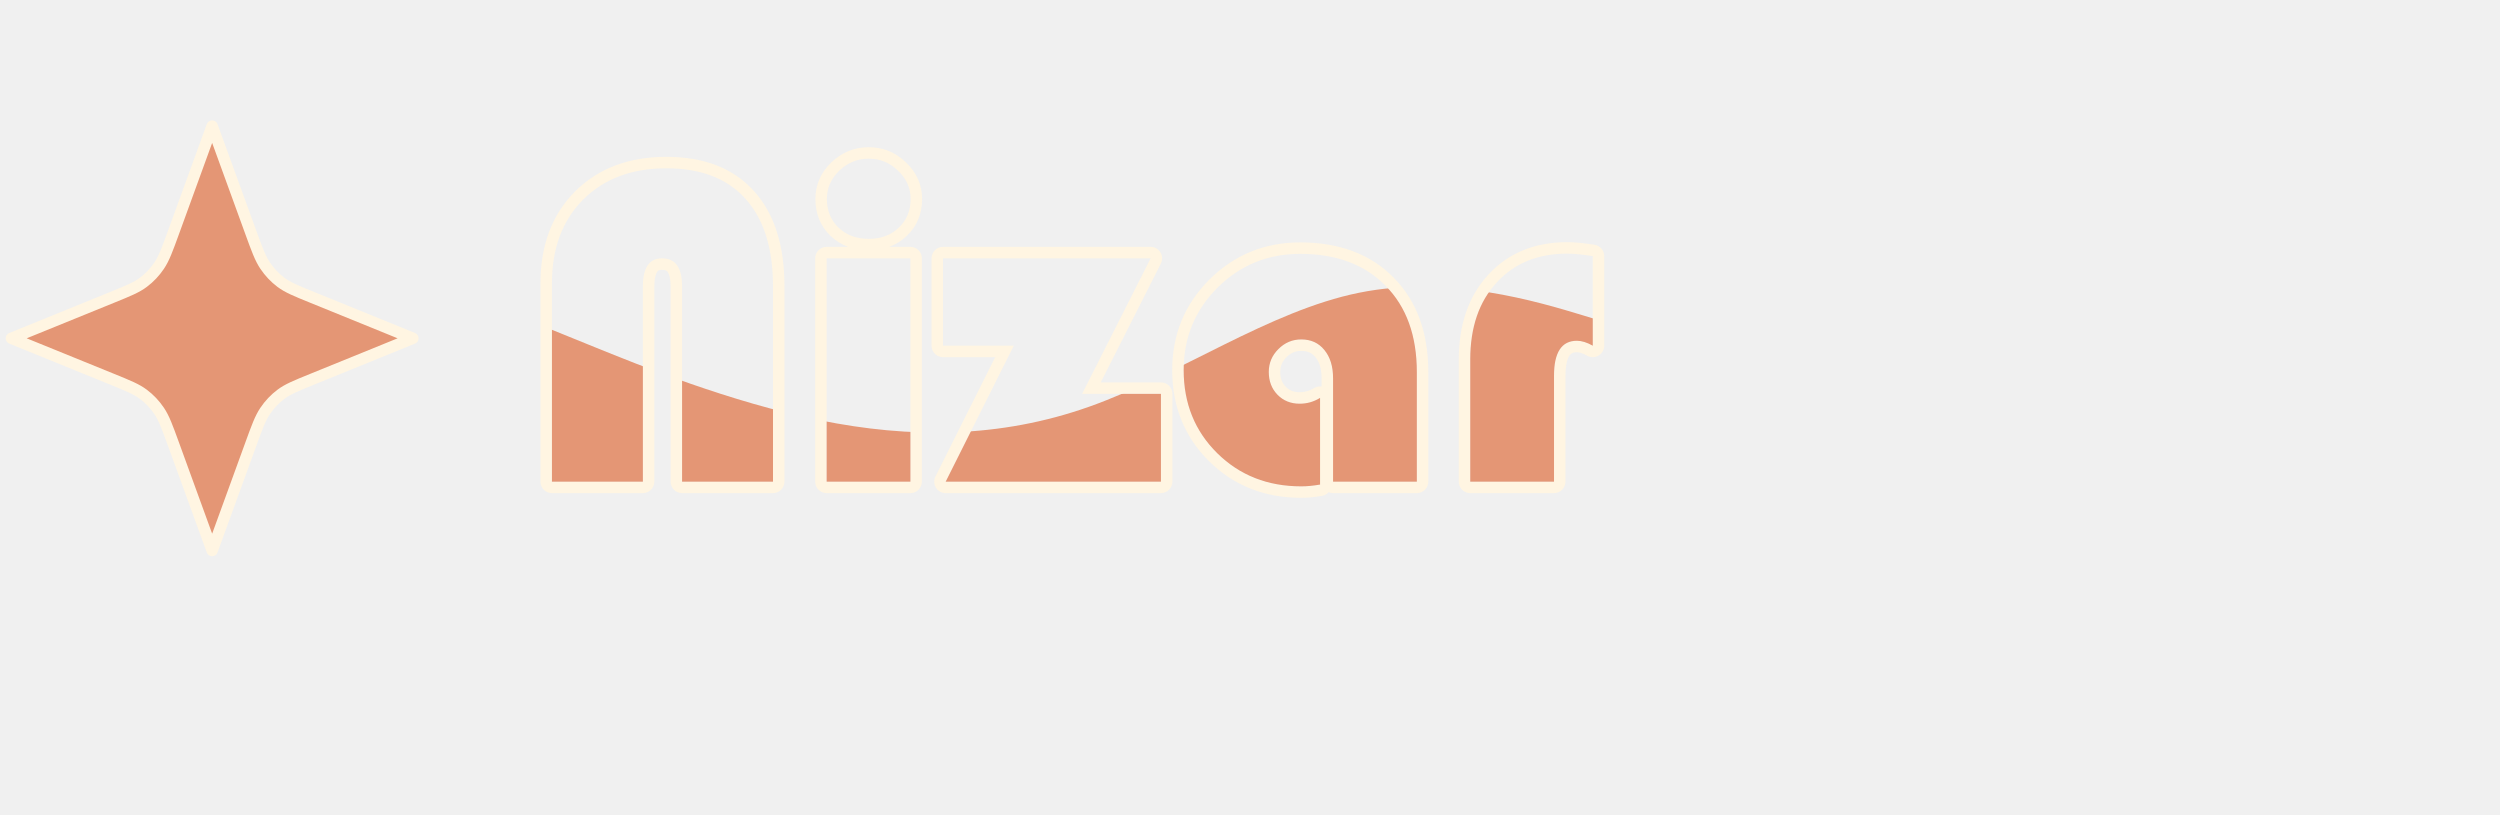
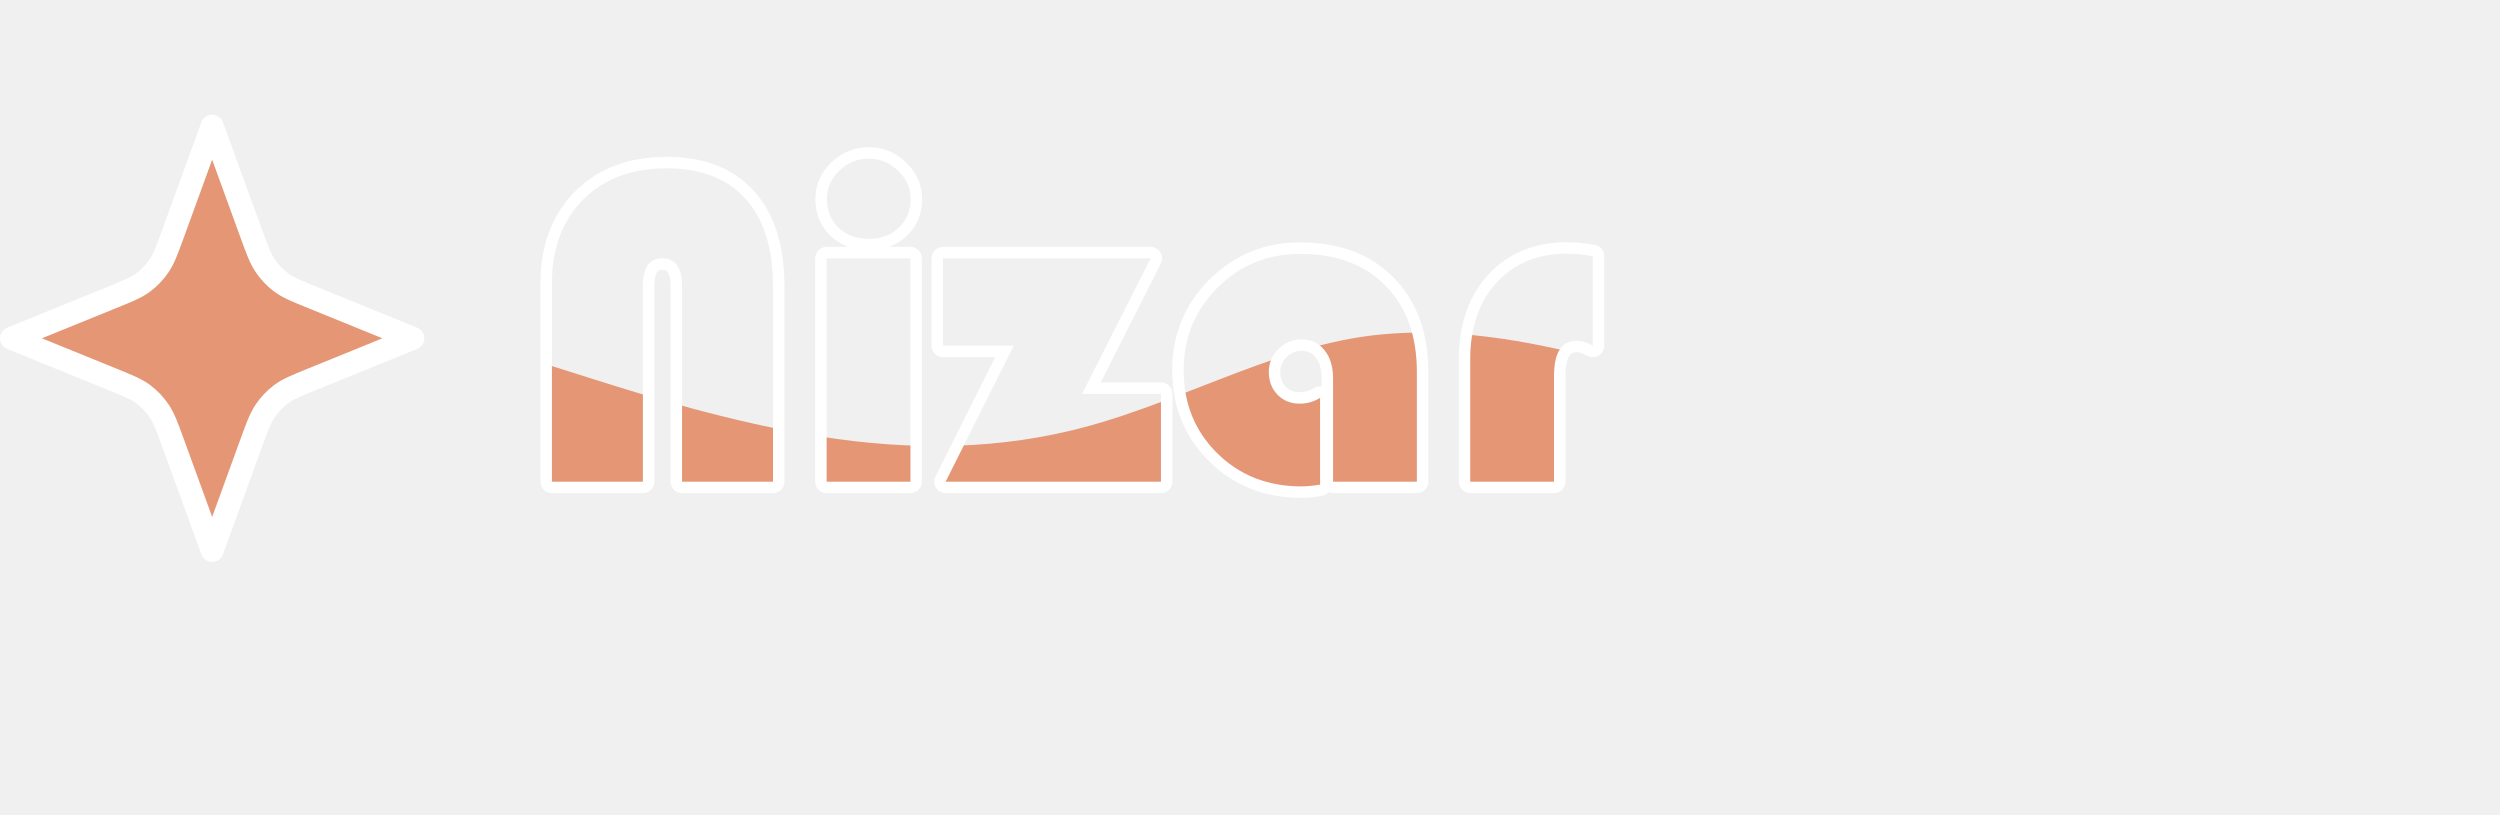
<svg xmlns="http://www.w3.org/2000/svg" width="218" height="71" viewBox="0 0 218 71" fill="none">
-   <path d="M18.5 11L15.128 20.268C14.58 21.775 14.305 22.529 13.879 23.163C13.501 23.725 13.037 24.216 12.505 24.615C11.906 25.066 11.193 25.356 9.767 25.935L1 29.5L9.767 33.065C11.193 33.644 11.906 33.934 12.505 34.385C13.037 34.784 13.501 35.275 13.879 35.837C14.305 36.471 14.58 37.225 15.128 38.732L18.5 48L21.872 38.732C22.42 37.225 22.695 36.471 23.121 35.837C23.499 35.275 23.963 34.784 24.494 34.385C25.094 33.934 25.807 33.644 27.233 33.065L36 29.5L27.233 25.935C25.807 25.356 25.094 25.066 24.494 24.615C23.963 24.216 23.499 23.725 23.121 23.163C22.695 22.529 22.42 21.775 21.872 20.268L18.5 11Z" fill="#E49675" stroke="#FFF5E2" stroke-linecap="round" stroke-linejoin="round" />
+   <path d="M18.5 11L15.128 20.268C14.58 21.775 14.305 22.529 13.879 23.163C13.501 23.725 13.037 24.216 12.505 24.615C11.906 25.066 11.193 25.356 9.767 25.935L1 29.5L9.767 33.065C11.193 33.644 11.906 33.934 12.505 34.385C13.037 34.784 13.501 35.275 13.879 35.837C14.305 36.471 14.58 37.225 15.128 38.732L18.5 48L21.872 38.732C22.42 37.225 22.695 36.471 23.121 35.837C23.499 35.275 23.963 34.784 24.494 34.385C25.094 33.934 25.807 33.644 27.233 33.065L36 29.5L27.233 25.935C25.807 25.356 25.094 25.066 24.494 24.615C23.963 24.216 23.499 23.725 23.121 23.163C22.695 22.529 22.42 21.775 21.872 20.268L18.5 11Z" fill="#E49675" stroke="white" stroke-width="2" stroke-linecap="round" stroke-linejoin="round" />
  <mask id="path-2-outside-1_365_1117" maskUnits="userSpaceOnUse" x="47" y="12" width="93" height="32" fill="black">
    <rect fill="white" x="47" y="12" width="93" height="32" />
    <path d="M48.129 42V24.695C48.129 21.662 49.034 19.233 50.844 17.41C52.667 15.587 55.089 14.676 58.109 14.676C61.117 14.676 63.415 15.561 65.004 17.332C66.606 19.103 67.406 21.648 67.406 24.969V42H59.477V24.969C59.477 23.341 58.897 22.527 57.738 22.527C56.618 22.527 56.059 23.341 56.059 24.969V42H48.129ZM79.388 22.527V42H72.084V22.527H79.388ZM75.755 13.836C76.745 13.836 77.598 14.188 78.314 14.891C79.043 15.581 79.408 16.401 79.408 17.352C79.408 18.367 79.063 19.201 78.373 19.852C77.696 20.503 76.823 20.828 75.755 20.828C74.688 20.828 73.809 20.503 73.119 19.852C72.442 19.201 72.103 18.367 72.103 17.352C72.103 16.401 72.461 15.581 73.177 14.891C73.906 14.188 74.766 13.836 75.755 13.836ZM100.335 22.527L94.359 34.344H101.234V42H82.464L88.402 30.145H82.23V22.527H100.335ZM115.11 34.695V42.254C114.511 42.358 113.964 42.41 113.47 42.41C110.54 42.41 108.098 41.447 106.145 39.52C104.192 37.592 103.216 35.177 103.216 32.273C103.216 29.448 104.199 27.052 106.165 25.086C108.144 23.12 110.546 22.137 113.372 22.137C116.523 22.137 119.003 23.061 120.813 24.91C122.636 26.746 123.548 29.259 123.548 32.449V42H116.243V32.977C116.243 31.948 115.989 31.128 115.481 30.516C114.986 29.904 114.316 29.598 113.47 29.598C112.701 29.598 112.037 29.878 111.477 30.438C110.917 30.997 110.638 31.662 110.638 32.43C110.638 33.237 110.891 33.901 111.399 34.422C111.907 34.943 112.552 35.203 113.333 35.203C113.971 35.203 114.563 35.034 115.11 34.695ZM138.889 22.332V30.145C138.381 29.858 137.919 29.715 137.502 29.715C136.174 29.715 135.51 30.73 135.51 32.762V42H128.205V31.355C128.205 28.543 128.974 26.303 130.51 24.637C132.047 22.957 134.097 22.117 136.662 22.117C137.235 22.117 137.978 22.189 138.889 22.332Z" />
  </mask>
-   <path d="M48.129 42H47.129C47.129 42.552 47.577 43 48.129 43V42ZM50.844 17.41L50.137 16.703L50.134 16.706L50.844 17.41ZM65.004 17.332L64.26 18L64.262 18.003L65.004 17.332ZM67.406 42V43C67.959 43 68.406 42.552 68.406 42H67.406ZM59.477 42H58.477C58.477 42.552 58.924 43 59.477 43V42ZM56.059 42V43C56.611 43 57.059 42.552 57.059 42H56.059ZM49.129 42V24.695H47.129V42H49.129ZM49.129 24.695C49.129 21.874 49.963 19.717 51.553 18.115L50.134 16.706C48.105 18.749 47.129 21.449 47.129 24.695H49.129ZM51.551 18.117C53.154 16.514 55.305 15.676 58.109 15.676V13.676C54.873 13.676 52.179 14.661 50.137 16.703L51.551 18.117ZM58.109 15.676C60.913 15.676 62.908 16.494 64.26 18L65.748 16.664C63.922 14.629 61.321 13.676 58.109 13.676V15.676ZM64.262 18.003C65.642 19.529 66.406 21.799 66.406 24.969H68.406C68.406 21.498 67.569 18.677 65.746 16.661L64.262 18.003ZM66.406 24.969V42H68.406V24.969H66.406ZM67.406 41H59.477V43H67.406V41ZM60.477 42V24.969H58.477V42H60.477ZM60.477 24.969C60.477 24.067 60.321 23.21 59.857 22.558C59.347 21.842 58.582 21.527 57.738 21.527V23.527C58.054 23.527 58.157 23.619 58.227 23.718C58.342 23.879 58.477 24.243 58.477 24.969H60.477ZM57.738 21.527C56.9 21.527 56.148 21.853 55.655 22.571C55.207 23.221 55.059 24.071 55.059 24.969H57.059C57.059 24.239 57.19 23.868 57.302 23.704C57.368 23.608 57.456 23.527 57.738 23.527V21.527ZM55.059 24.969V42H57.059V24.969H55.059ZM56.059 41H48.129V43H56.059V41ZM79.388 22.527H80.388C80.388 21.975 79.941 21.527 79.388 21.527V22.527ZM79.388 42V43C79.941 43 80.388 42.552 80.388 42H79.388ZM72.084 42H71.084C71.084 42.552 71.531 43 72.084 43V42ZM72.084 22.527V21.527C71.531 21.527 71.084 21.975 71.084 22.527H72.084ZM78.314 14.891L77.614 15.604C77.618 15.608 77.622 15.613 77.627 15.617L78.314 14.891ZM78.373 19.852L77.686 19.124L77.68 19.131L78.373 19.852ZM73.119 19.852L72.426 20.572L72.433 20.579L73.119 19.852ZM73.177 14.891L73.871 15.611L73.871 15.611L73.177 14.891ZM78.388 22.527V42H80.388V22.527H78.388ZM79.388 41H72.084V43H79.388V41ZM73.084 42V22.527H71.084V42H73.084ZM72.084 23.527H79.388V21.527H72.084V23.527ZM75.755 14.836C76.479 14.836 77.081 15.082 77.614 15.604L79.015 14.177C78.115 13.293 77.011 12.836 75.755 12.836V14.836ZM77.627 15.617C78.169 16.13 78.408 16.693 78.408 17.352H80.408C80.408 16.109 79.918 15.031 79.001 14.164L77.627 15.617ZM78.408 17.352C78.408 18.114 78.161 18.676 77.686 19.124L79.059 20.579C79.965 19.725 80.408 18.621 80.408 17.352H78.408ZM77.68 19.131C77.215 19.578 76.603 19.828 75.755 19.828V21.828C77.043 21.828 78.177 21.427 79.066 20.572L77.68 19.131ZM75.755 19.828C74.908 19.828 74.286 19.578 73.805 19.124L72.433 20.579C73.332 21.427 74.467 21.828 75.755 21.828V19.828ZM73.812 19.131C73.348 18.685 73.103 18.12 73.103 17.352H71.103C71.103 18.615 71.535 19.716 72.426 20.572L73.812 19.131ZM73.103 17.352C73.103 16.686 73.341 16.122 73.871 15.611L72.483 14.171C71.582 15.039 71.103 16.116 71.103 17.352H73.103ZM73.871 15.611C74.419 15.082 75.031 14.836 75.755 14.836V12.836C74.5 12.836 73.394 13.293 72.483 14.171L73.871 15.611ZM100.335 22.527L101.228 22.979C101.384 22.669 101.369 22.299 101.187 22.004C101.005 21.708 100.683 21.527 100.335 21.527V22.527ZM94.359 34.344L93.466 33.892C93.309 34.202 93.325 34.572 93.507 34.867C93.689 35.163 94.011 35.344 94.359 35.344V34.344ZM101.234 34.344H102.234C102.234 33.791 101.786 33.344 101.234 33.344V34.344ZM101.234 42V43C101.786 43 102.234 42.552 102.234 42H101.234ZM82.464 42L81.57 41.552C81.415 41.862 81.431 42.23 81.613 42.526C81.795 42.82 82.117 43 82.464 43V42ZM88.402 30.145L89.296 30.592C89.451 30.282 89.435 29.914 89.252 29.619C89.07 29.324 88.748 29.145 88.402 29.145V30.145ZM82.23 30.145H81.23C81.23 30.697 81.677 31.145 82.23 31.145V30.145ZM82.23 22.527V21.527C81.677 21.527 81.23 21.975 81.23 22.527H82.23ZM99.443 22.076L93.466 33.892L95.251 34.795L101.228 22.979L99.443 22.076ZM94.359 35.344H101.234V33.344H94.359V35.344ZM100.234 34.344V42H102.234V34.344H100.234ZM101.234 41H82.464V43H101.234V41ZM83.358 42.448L89.296 30.592L87.507 29.697L81.57 41.552L83.358 42.448ZM88.402 29.145H82.23V31.145H88.402V29.145ZM83.23 30.145V22.527H81.23V30.145H83.23ZM82.23 23.527H100.335V21.527H82.23V23.527ZM115.11 34.695H116.11C116.11 34.333 115.914 33.998 115.597 33.822C115.28 33.645 114.892 33.654 114.584 33.845L115.11 34.695ZM115.11 42.254L115.282 43.239C115.76 43.156 116.11 42.74 116.11 42.254H115.11ZM106.165 25.086L105.46 24.377L105.458 24.379L106.165 25.086ZM120.813 24.91L120.099 25.61L120.104 25.615L120.813 24.91ZM123.548 42V43C124.1 43 124.548 42.552 124.548 42H123.548ZM116.243 42H115.243C115.243 42.552 115.691 43 116.243 43V42ZM115.481 30.516L114.704 31.144L114.712 31.154L115.481 30.516ZM114.11 34.695V42.254H116.11V34.695H114.11ZM114.939 41.269C114.384 41.365 113.896 41.41 113.47 41.41V43.41C114.033 43.41 114.638 43.351 115.282 43.239L114.939 41.269ZM113.47 41.41C110.783 41.41 108.6 40.537 106.848 38.808L105.443 40.231C107.597 42.356 110.297 43.41 113.47 43.41V41.41ZM106.848 38.808C105.097 37.08 104.216 34.927 104.216 32.273H102.216C102.216 35.427 103.287 38.105 105.443 40.231L106.848 38.808ZM104.216 32.273C104.216 29.708 105.097 27.568 106.872 25.793L105.458 24.379C103.301 26.536 102.216 29.188 102.216 32.273H104.216ZM106.87 25.795C108.659 24.018 110.807 23.137 113.372 23.137V21.137C110.286 21.137 107.629 22.222 105.46 24.377L106.87 25.795ZM113.372 23.137C116.317 23.137 118.517 23.994 120.099 25.61L121.528 24.211C119.49 22.129 116.729 21.137 113.372 21.137V23.137ZM120.104 25.615C121.699 27.222 122.548 29.458 122.548 32.449H124.548C124.548 29.06 123.573 26.27 121.523 24.206L120.104 25.615ZM122.548 32.449V42H124.548V32.449H122.548ZM123.548 41H116.243V43H123.548V41ZM117.243 42V32.977H115.243V42H117.243ZM117.243 32.977C117.243 31.784 116.947 30.716 116.251 29.877L114.712 31.154C115.031 31.54 115.243 32.112 115.243 32.977H117.243ZM116.259 29.887C115.558 29.02 114.592 28.598 113.47 28.598V30.598C114.04 30.598 114.415 30.787 114.704 31.144L116.259 29.887ZM113.47 28.598C112.427 28.598 111.511 28.989 110.77 29.73L112.184 31.145C112.563 30.766 112.975 30.598 113.47 30.598V28.598ZM110.77 29.73C110.029 30.471 109.638 31.387 109.638 32.43H111.637C111.637 31.936 111.806 31.523 112.184 31.145L110.77 29.73ZM109.638 32.43C109.638 33.467 109.973 34.391 110.683 35.12L112.115 33.724C111.81 33.411 111.637 33.007 111.637 32.43H109.638ZM110.683 35.12C111.394 35.849 112.304 36.203 113.333 36.203V34.203C112.799 34.203 112.42 34.036 112.115 33.724L110.683 35.12ZM113.333 36.203C114.158 36.203 114.933 35.981 115.637 35.546L114.584 33.845C114.194 34.087 113.783 34.203 113.333 34.203V36.203ZM138.889 22.332H139.889C139.889 21.84 139.531 21.421 139.044 21.344L138.889 22.332ZM138.889 30.145L138.398 31.015C138.707 31.19 139.086 31.187 139.393 31.008C139.7 30.829 139.889 30.5 139.889 30.145H138.889ZM135.51 42V43C136.062 43 136.51 42.552 136.51 42H135.51ZM128.205 42H127.205C127.205 42.552 127.653 43 128.205 43V42ZM130.51 24.637L131.245 25.314L131.248 25.312L130.51 24.637ZM137.889 22.332V30.145H139.889V22.332H137.889ZM139.38 29.274C138.779 28.934 138.146 28.715 137.502 28.715V30.715C137.692 30.715 137.983 30.782 138.398 31.015L139.38 29.274ZM137.502 28.715C136.539 28.715 135.708 29.109 135.171 29.929C134.683 30.676 134.51 31.669 134.51 32.762H136.51C136.51 31.823 136.669 31.293 136.845 31.024C136.973 30.829 137.138 30.715 137.502 30.715V28.715ZM134.51 32.762V42H136.51V32.762H134.51ZM135.51 41H128.205V43H135.51V41ZM129.205 42V31.355H127.205V42H129.205ZM129.205 31.355C129.205 28.731 129.918 26.755 131.245 25.314L129.775 23.959C128.03 25.852 127.205 28.355 127.205 31.355H129.205ZM131.248 25.312C132.57 23.866 134.339 23.117 136.662 23.117V21.117C133.856 21.117 131.523 22.048 129.772 23.962L131.248 25.312ZM136.662 23.117C137.162 23.117 137.847 23.18 138.734 23.32L139.044 21.344C138.108 21.197 137.309 21.117 136.662 21.117V23.117Z" fill="#FFF5E2" mask="url(#path-2-outside-1_365_1117)" />
+   <path d="M48.129 42H47.129C47.129 42.552 47.577 43 48.129 43V42ZM50.844 17.41L50.137 16.703L50.134 16.706L50.844 17.41ZM65.004 17.332L64.26 18L64.262 18.003L65.004 17.332ZM67.406 42V43C67.959 43 68.406 42.552 68.406 42H67.406ZM59.477 42H58.477C58.477 42.552 58.924 43 59.477 43V42ZM56.059 42V43C56.611 43 57.059 42.552 57.059 42H56.059ZM49.129 42V24.695H47.129V42H49.129ZM49.129 24.695C49.129 21.874 49.963 19.717 51.553 18.115L50.134 16.706C48.105 18.749 47.129 21.449 47.129 24.695H49.129ZM51.551 18.117C53.154 16.514 55.305 15.676 58.109 15.676V13.676C54.873 13.676 52.179 14.661 50.137 16.703L51.551 18.117ZM58.109 15.676C60.913 15.676 62.908 16.494 64.26 18L65.748 16.664C63.922 14.629 61.321 13.676 58.109 13.676V15.676ZM64.262 18.003C65.642 19.529 66.406 21.799 66.406 24.969H68.406C68.406 21.498 67.569 18.677 65.746 16.661L64.262 18.003ZM66.406 24.969V42H68.406V24.969H66.406ZM67.406 41H59.477V43H67.406V41ZM60.477 42V24.969H58.477V42H60.477ZM60.477 24.969C60.477 24.067 60.321 23.21 59.857 22.558C59.347 21.842 58.582 21.527 57.738 21.527V23.527C58.054 23.527 58.157 23.619 58.227 23.718C58.342 23.879 58.477 24.243 58.477 24.969H60.477ZM57.738 21.527C56.9 21.527 56.148 21.853 55.655 22.571C55.207 23.221 55.059 24.071 55.059 24.969H57.059C57.059 24.239 57.19 23.868 57.302 23.704C57.368 23.608 57.456 23.527 57.738 23.527V21.527ZM55.059 24.969V42H57.059V24.969H55.059ZM56.059 41H48.129V43H56.059V41ZM79.388 22.527H80.388C80.388 21.975 79.941 21.527 79.388 21.527V22.527ZM79.388 42V43C79.941 43 80.388 42.552 80.388 42H79.388ZM72.084 42H71.084C71.084 42.552 71.531 43 72.084 43V42ZM72.084 22.527V21.527C71.531 21.527 71.084 21.975 71.084 22.527H72.084ZM78.314 14.891L77.614 15.604C77.618 15.608 77.622 15.613 77.627 15.617L78.314 14.891ZM78.373 19.852L77.686 19.124L77.68 19.131L78.373 19.852ZM73.119 19.852L72.426 20.572L72.433 20.579L73.119 19.852ZM73.177 14.891L73.871 15.611L73.871 15.611L73.177 14.891ZM78.388 22.527V42H80.388V22.527H78.388ZM79.388 41H72.084V43H79.388V41ZM73.084 42V22.527H71.084V42H73.084ZM72.084 23.527H79.388V21.527H72.084V23.527ZM75.755 14.836C76.479 14.836 77.081 15.082 77.614 15.604L79.015 14.177C78.115 13.293 77.011 12.836 75.755 12.836V14.836ZM77.627 15.617C78.169 16.13 78.408 16.693 78.408 17.352H80.408C80.408 16.109 79.918 15.031 79.001 14.164L77.627 15.617ZM78.408 17.352C78.408 18.114 78.161 18.676 77.686 19.124L79.059 20.579C79.965 19.725 80.408 18.621 80.408 17.352H78.408ZM77.68 19.131C77.215 19.578 76.603 19.828 75.755 19.828V21.828C77.043 21.828 78.177 21.427 79.066 20.572L77.68 19.131ZM75.755 19.828C74.908 19.828 74.286 19.578 73.805 19.124L72.433 20.579C73.332 21.427 74.467 21.828 75.755 21.828V19.828ZM73.812 19.131C73.348 18.685 73.103 18.12 73.103 17.352H71.103C71.103 18.615 71.535 19.716 72.426 20.572L73.812 19.131ZM73.103 17.352C73.103 16.686 73.341 16.122 73.871 15.611L72.484 14.171C71.582 15.039 71.103 16.116 71.103 17.352H73.103ZM73.871 15.611C74.419 15.082 75.031 14.836 75.755 14.836V12.836C74.5 12.836 73.394 13.293 72.483 14.171L73.871 15.611ZM100.335 22.527L101.228 22.979C101.384 22.669 101.369 22.299 101.187 22.004C101.005 21.708 100.683 21.527 100.335 21.527V22.527ZM94.359 34.344L93.466 33.892C93.309 34.202 93.325 34.572 93.507 34.867C93.689 35.163 94.011 35.344 94.359 35.344V34.344ZM101.234 34.344H102.234C102.234 33.791 101.786 33.344 101.234 33.344V34.344ZM101.234 42V43C101.786 43 102.234 42.552 102.234 42H101.234ZM82.464 42L81.57 41.552C81.415 41.862 81.431 42.23 81.613 42.526C81.795 42.82 82.117 43 82.464 43V42ZM88.402 30.145L89.296 30.592C89.451 30.282 89.435 29.914 89.252 29.619C89.07 29.324 88.748 29.145 88.402 29.145V30.145ZM82.23 30.145H81.23C81.23 30.697 81.677 31.145 82.23 31.145V30.145ZM82.23 22.527V21.527C81.677 21.527 81.23 21.975 81.23 22.527H82.23ZM99.443 22.076L93.466 33.892L95.251 34.795L101.228 22.979L99.443 22.076ZM94.359 35.344H101.234V33.344H94.359V35.344ZM100.234 34.344V42H102.234V34.344H100.234ZM101.234 41H82.464V43H101.234V41ZM83.358 42.448L89.296 30.592L87.507 29.697L81.57 41.552L83.358 42.448ZM88.402 29.145H82.23V31.145H88.402V29.145ZM83.23 30.145V22.527H81.23V30.145H83.23ZM82.23 23.527H100.335V21.527H82.23V23.527ZM115.11 34.695H116.11C116.11 34.333 115.914 33.998 115.597 33.822C115.28 33.645 114.892 33.654 114.584 33.845L115.11 34.695ZM115.11 42.254L115.281 43.239C115.76 43.156 116.11 42.74 116.11 42.254H115.11ZM106.165 25.086L105.46 24.377L105.458 24.379L106.165 25.086ZM120.813 24.91L120.099 25.61L120.104 25.615L120.813 24.91ZM123.548 42V43C124.1 43 124.548 42.552 124.548 42H123.548ZM116.243 42H115.243C115.243 42.552 115.691 43 116.243 43V42ZM115.481 30.516L114.704 31.144L114.712 31.154L115.481 30.516ZM114.11 34.695V42.254H116.11V34.695H114.11ZM114.939 41.269C114.384 41.365 113.896 41.41 113.47 41.41V43.41C114.033 43.41 114.638 43.351 115.281 43.239L114.939 41.269ZM113.47 41.41C110.783 41.41 108.6 40.537 106.848 38.808L105.443 40.231C107.597 42.356 110.297 43.41 113.47 43.41V41.41ZM106.848 38.808C105.097 37.08 104.216 34.927 104.216 32.273H102.216C102.216 35.427 103.287 38.105 105.443 40.231L106.848 38.808ZM104.216 32.273C104.216 29.708 105.097 27.568 106.872 25.793L105.458 24.379C103.301 26.536 102.216 29.188 102.216 32.273H104.216ZM106.87 25.795C108.659 24.018 110.807 23.137 113.372 23.137V21.137C110.286 21.137 107.629 22.222 105.46 24.377L106.87 25.795ZM113.372 23.137C116.317 23.137 118.517 23.994 120.099 25.61L121.528 24.211C119.49 22.129 116.729 21.137 113.372 21.137V23.137ZM120.104 25.615C121.699 27.222 122.548 29.458 122.548 32.449H124.548C124.548 29.06 123.573 26.27 121.523 24.206L120.104 25.615ZM122.548 32.449V42H124.548V32.449H122.548ZM123.548 41H116.243V43H123.548V41ZM117.243 42V32.977H115.243V42H117.243ZM117.243 32.977C117.243 31.784 116.947 30.716 116.251 29.877L114.712 31.154C115.031 31.54 115.243 32.112 115.243 32.977H117.243ZM116.259 29.887C115.558 29.02 114.592 28.598 113.47 28.598V30.598C114.04 30.598 114.415 30.787 114.704 31.144L116.259 29.887ZM113.47 28.598C112.427 28.598 111.511 28.989 110.77 29.73L112.184 31.145C112.563 30.766 112.975 30.598 113.47 30.598V28.598ZM110.77 29.73C110.029 30.471 109.638 31.387 109.638 32.43H111.638C111.638 31.936 111.806 31.523 112.184 31.145L110.77 29.73ZM109.638 32.43C109.638 33.467 109.973 34.391 110.683 35.12L112.115 33.724C111.81 33.411 111.638 33.007 111.638 32.43H109.638ZM110.683 35.12C111.394 35.849 112.304 36.203 113.333 36.203V34.203C112.799 34.203 112.42 34.036 112.115 33.724L110.683 35.12ZM113.333 36.203C114.158 36.203 114.933 35.981 115.637 35.546L114.584 33.845C114.194 34.087 113.783 34.203 113.333 34.203V36.203ZM138.889 22.332H139.889C139.889 21.84 139.531 21.421 139.044 21.344L138.889 22.332ZM138.889 30.145L138.398 31.015C138.707 31.19 139.086 31.187 139.393 31.008C139.7 30.829 139.889 30.5 139.889 30.145H138.889ZM135.51 42V43C136.062 43 136.51 42.552 136.51 42H135.51ZM128.205 42H127.205C127.205 42.552 127.653 43 128.205 43V42ZM130.51 24.637L131.245 25.314L131.248 25.312L130.51 24.637ZM137.889 22.332V30.145H139.889V22.332H137.889ZM139.38 29.274C138.779 28.934 138.146 28.715 137.502 28.715V30.715C137.692 30.715 137.983 30.782 138.398 31.015L139.38 29.274ZM137.502 28.715C136.539 28.715 135.708 29.109 135.171 29.929C134.683 30.676 134.51 31.669 134.51 32.762H136.51C136.51 31.823 136.669 31.293 136.845 31.024C136.973 30.829 137.138 30.715 137.502 30.715V28.715ZM134.51 32.762V42H136.51V32.762H134.51ZM135.51 41H128.205V43H135.51V41ZM129.205 42V31.355H127.205V42H129.205ZM129.205 31.355C129.205 28.731 129.918 26.755 131.245 25.314L129.775 23.959C128.03 25.852 127.205 28.355 127.205 31.355H129.205ZM131.248 25.312C132.57 23.866 134.339 23.117 136.662 23.117V21.117C133.856 21.117 131.523 22.048 129.772 23.962L131.248 25.312ZM136.662 23.117C137.162 23.117 137.847 23.18 138.734 23.32L139.044 21.344C138.108 21.197 137.309 21.117 136.662 21.117V23.117Z" fill="white" mask="url(#path-2-outside-1_365_1117)" />
  <mask id="mask0_365_1117" style="mask-type:alpha" maskUnits="userSpaceOnUse" x="48" y="13" width="91" height="30">
    <path d="M48.129 42V24.695C48.129 21.662 49.034 19.233 50.844 17.41C52.667 15.587 55.089 14.676 58.109 14.676C61.117 14.676 63.415 15.561 65.004 17.332C66.606 19.103 67.406 21.648 67.406 24.969V42H59.477V24.969C59.477 23.341 58.897 22.527 57.738 22.527C56.618 22.527 56.059 23.341 56.059 24.969V42H48.129ZM79.388 22.527V42H72.084V22.527H79.388ZM75.755 13.836C76.745 13.836 77.598 14.188 78.314 14.891C79.043 15.581 79.408 16.401 79.408 17.352C79.408 18.367 79.063 19.201 78.373 19.852C77.696 20.503 76.823 20.828 75.755 20.828C74.688 20.828 73.809 20.503 73.119 19.852C72.442 19.201 72.103 18.367 72.103 17.352C72.103 16.401 72.461 15.581 73.177 14.891C73.906 14.188 74.766 13.836 75.755 13.836ZM100.335 22.527L94.359 34.344H101.234V42H82.464L88.402 30.145H82.23V22.527H100.335ZM115.11 34.695V42.254C114.511 42.358 113.964 42.41 113.47 42.41C110.54 42.41 108.098 41.447 106.145 39.52C104.192 37.592 103.216 35.177 103.216 32.273C103.216 29.448 104.199 27.052 106.165 25.086C108.144 23.12 110.546 22.137 113.372 22.137C116.523 22.137 119.003 23.061 120.813 24.91C122.636 26.746 123.548 29.259 123.548 32.449V42H116.243V32.977C116.243 31.948 115.989 31.128 115.481 30.516C114.986 29.904 114.316 29.598 113.47 29.598C112.701 29.598 112.037 29.878 111.477 30.438C110.917 30.997 110.638 31.662 110.638 32.43C110.638 33.237 110.891 33.901 111.399 34.422C111.907 34.943 112.552 35.203 113.333 35.203C113.971 35.203 114.563 35.034 115.11 34.695ZM138.889 22.332V30.145C138.381 29.858 137.919 29.715 137.502 29.715C136.174 29.715 135.51 30.73 135.51 32.762V42H128.205V31.355C128.205 28.543 128.974 26.303 130.51 24.637C132.047 22.957 134.097 22.117 136.662 22.117C137.235 22.117 137.978 22.189 138.889 22.332Z" fill="white" />
  </mask>
  <g mask="url(#mask0_365_1117)">
-     <path fill-rule="evenodd" clip-rule="evenodd" d="M48 28.706L51.917 30.294C55.833 31.882 63.667 35.059 71.5 36.647C79.333 38.235 87.167 38.235 95 35.456C102.833 32.676 110.667 27.117 118.5 25.529C126.333 23.941 134.167 26.323 138.083 27.514L142 28.706V43H138.083C134.167 43 126.333 43 118.5 43C110.667 43 102.833 43 95 43C87.167 43 79.333 43 71.5 43C63.667 43 55.833 43 51.917 43H48V28.706Z" fill="#E49675" />
+     <path fill-rule="evenodd" clip-rule="evenodd" d="M48 31.882L51.917 33.117C55.833 34.353 63.667 36.823 71.5 38.059C79.333 39.294 87.167 39.294 95 37.132C102.833 34.97 110.667 30.647 118.5 29.411C126.333 28.176 134.167 30.029 138.083 30.956L142 31.882V43H138.083C134.167 43 126.333 43 118.5 43C110.667 43 102.833 43 95 43C87.167 43 79.333 43 71.5 43C63.667 43 55.833 43 51.917 43H48V31.882Z" fill="#E49675" />
  </g>
</svg>
